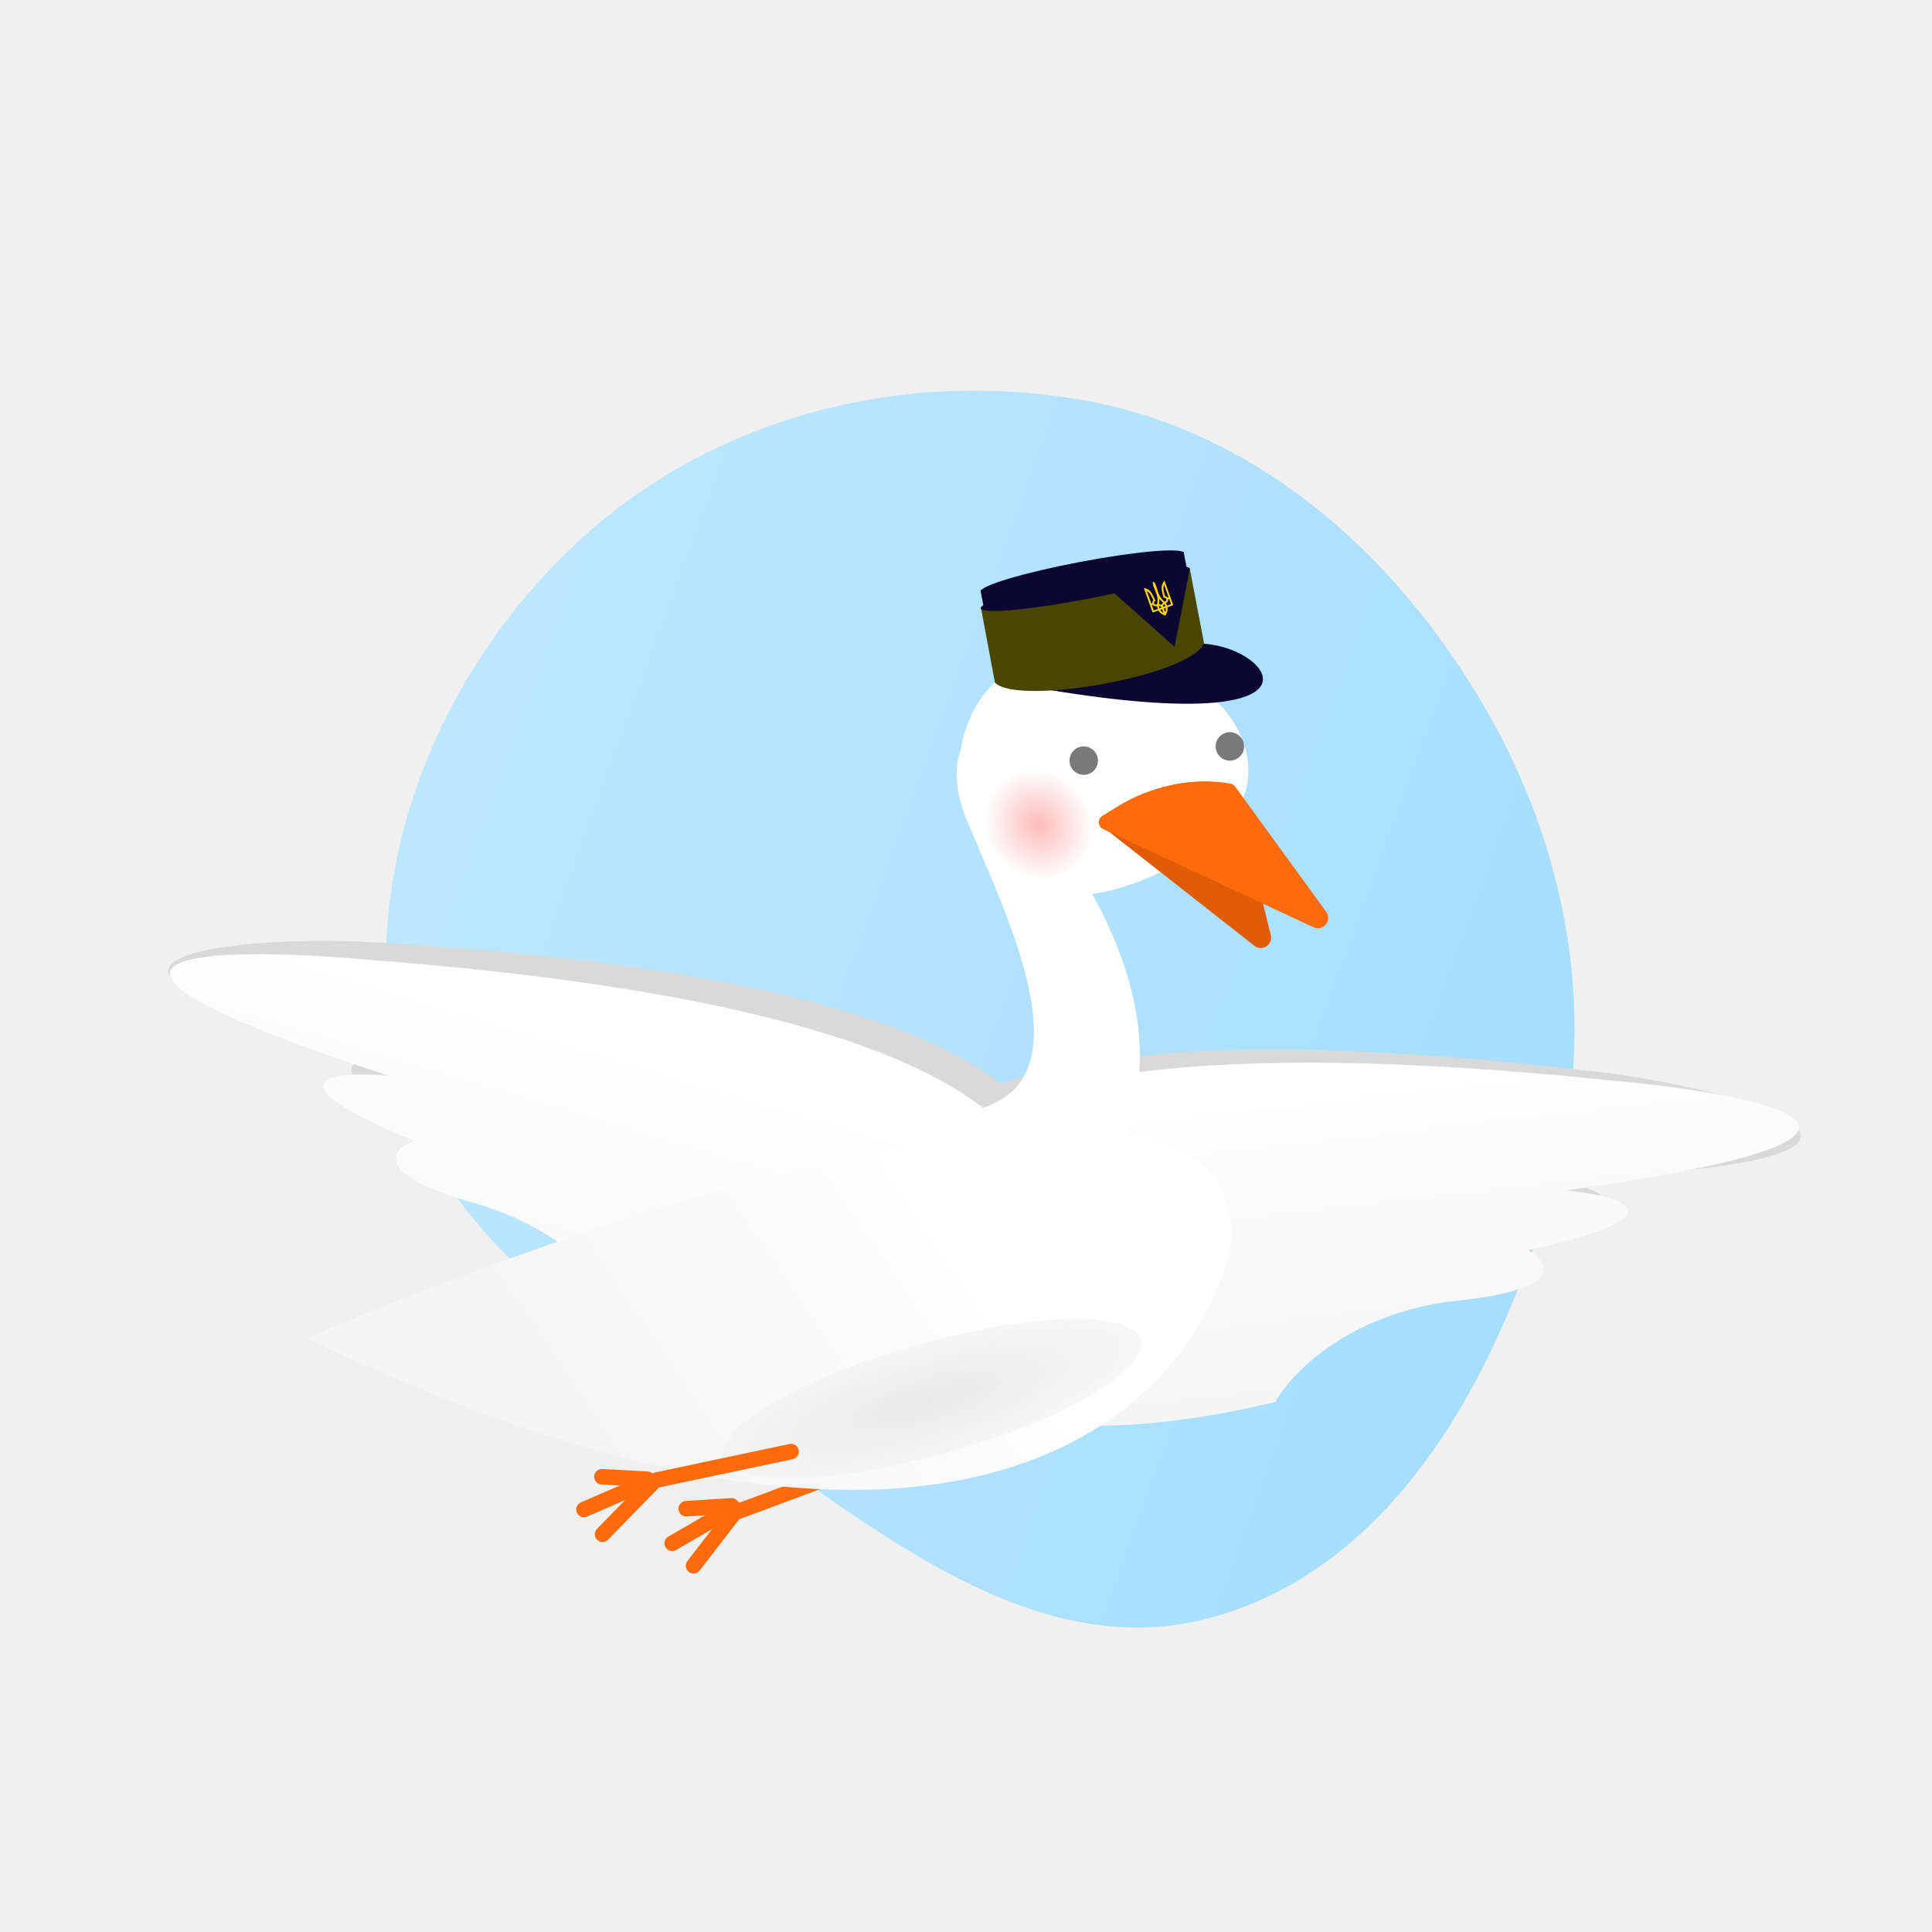
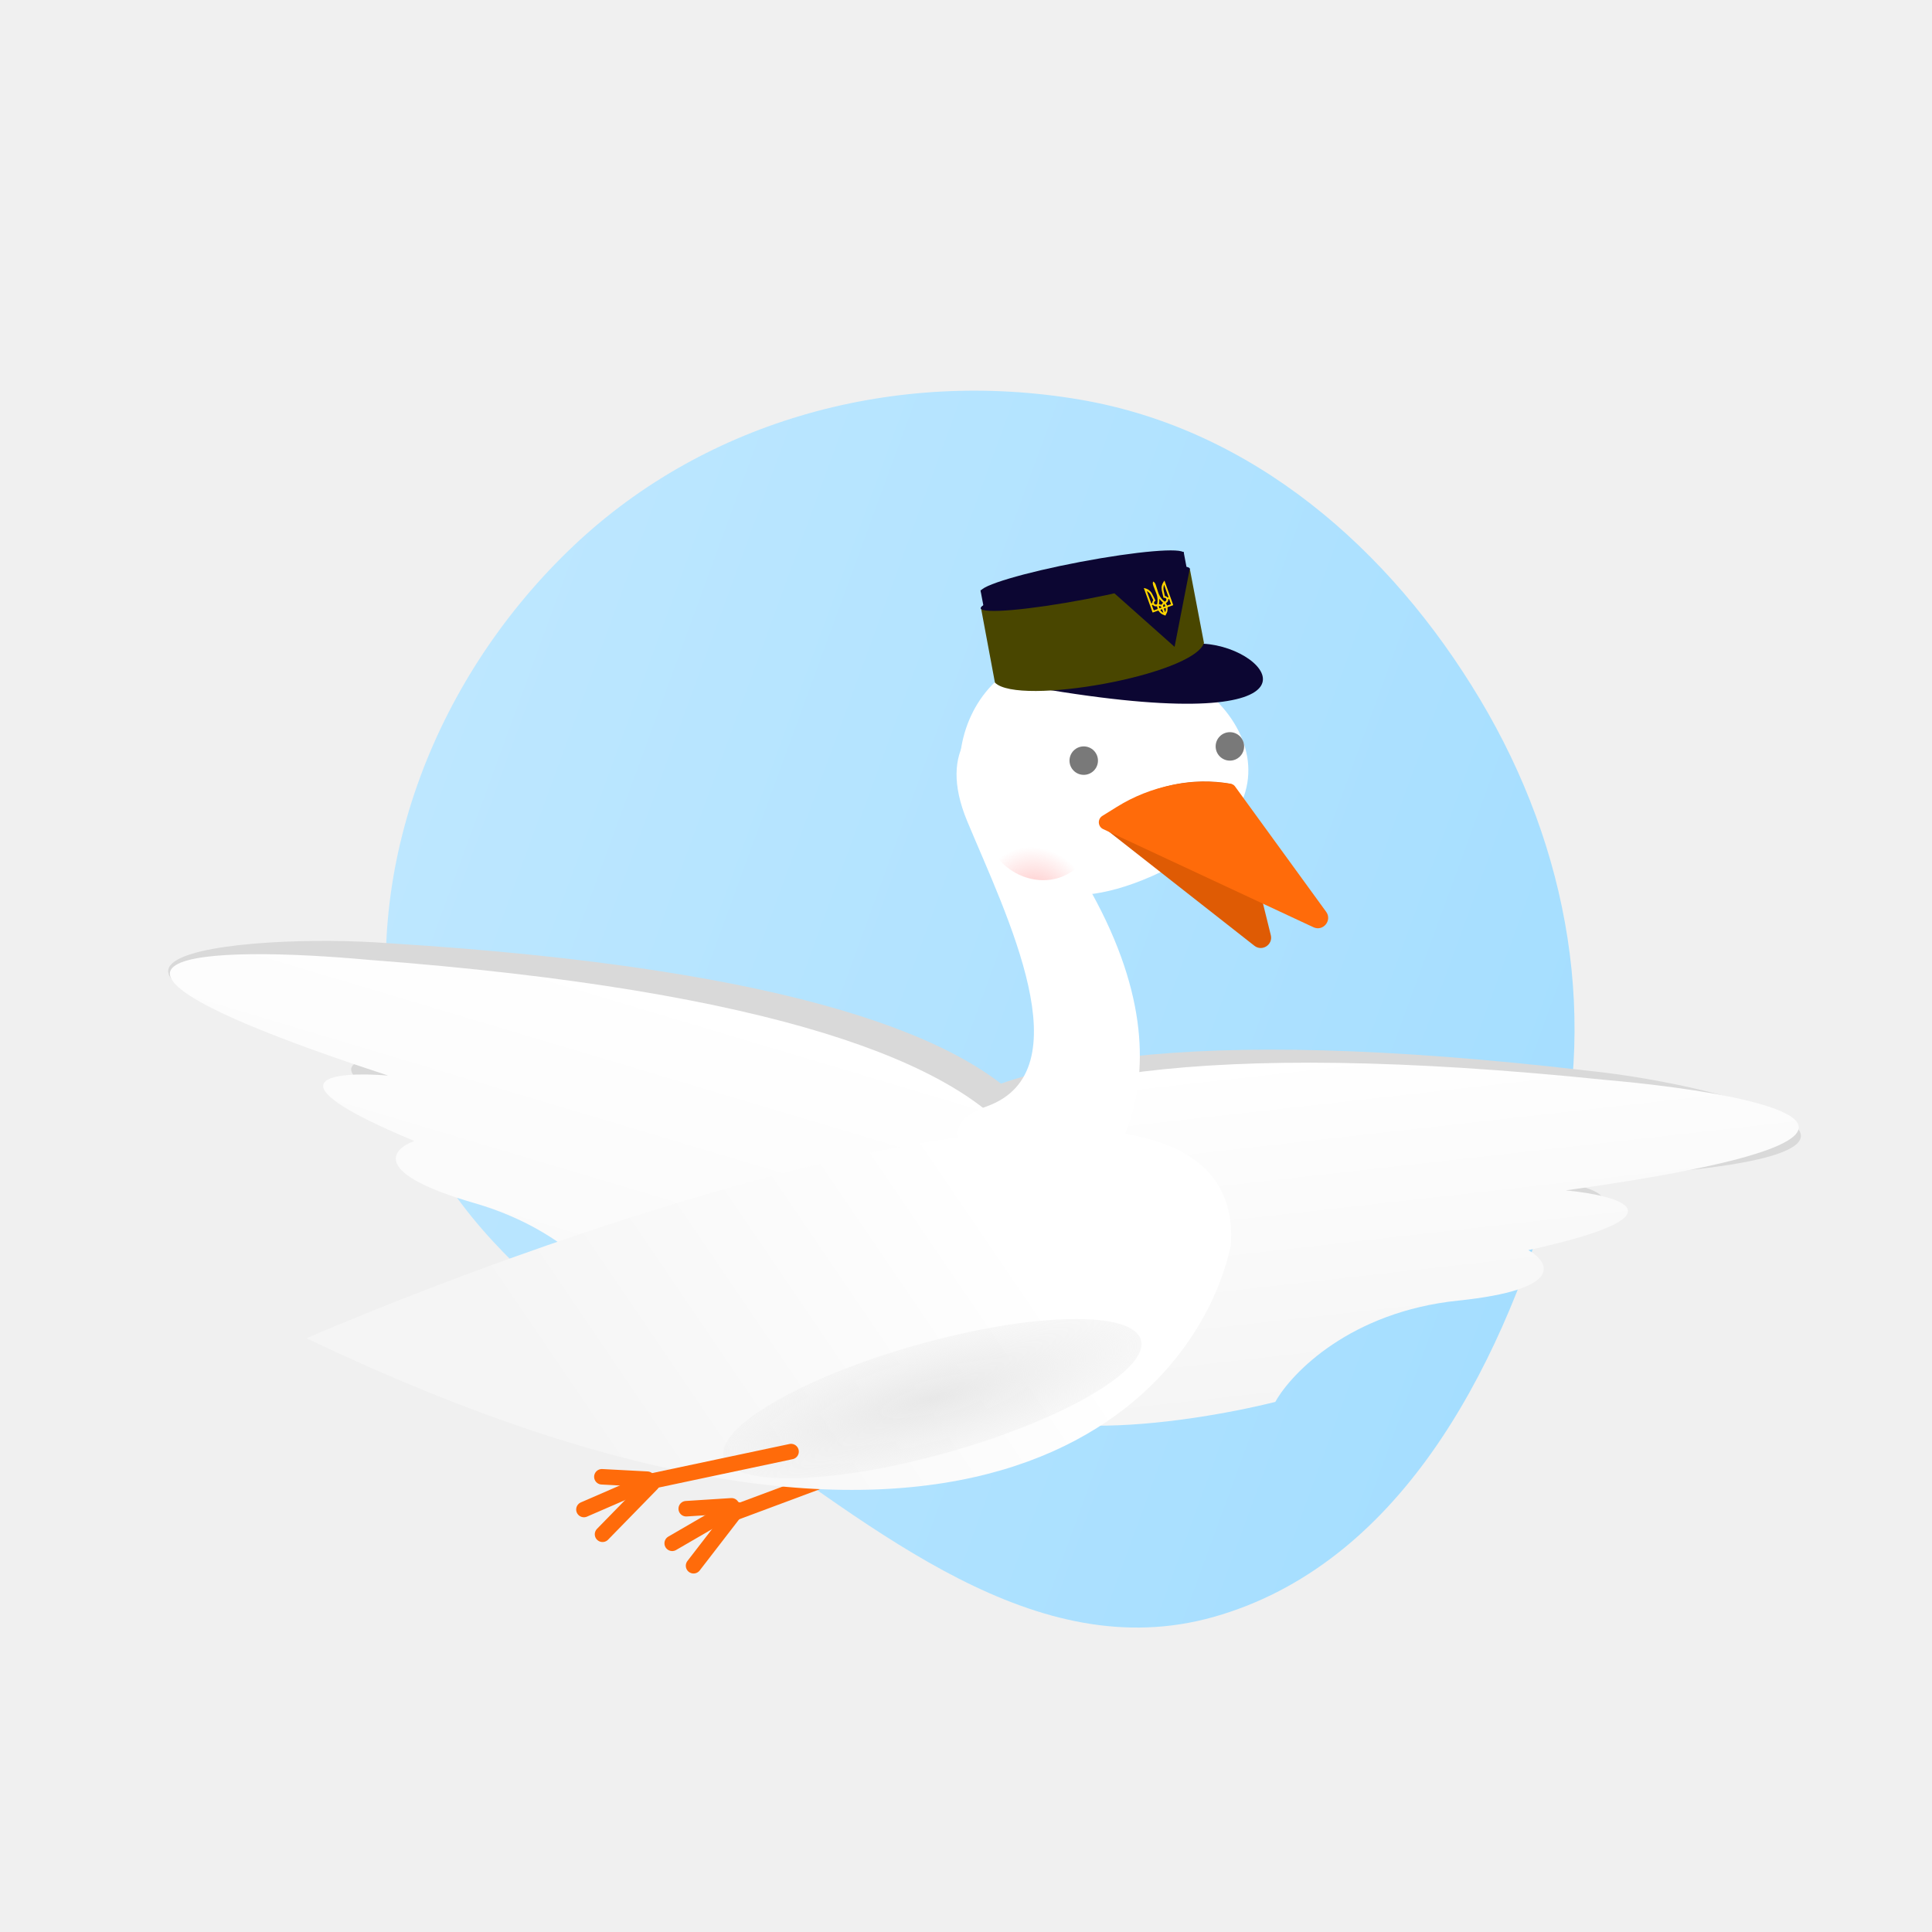
<svg xmlns="http://www.w3.org/2000/svg" width="374" height="374" viewBox="0 0 374 374" fill="none">
-   <path fill-rule="evenodd" clip-rule="evenodd" d="M300.389 230.287C290.073 265.816 270.521 302.968 234.938 313.01C200.462 322.739 169.4 295.929 139.941 275.565C112.092 256.315 81.728 236.577 76.049 203.178C69.958 167.359 84.662 130.621 111.048 105.641C137.018 81.055 173.736 71.37 208.966 77.344C242.458 83.023 269.078 106.225 286.514 135.394C303.763 164.251 309.77 197.981 300.389 230.287Z" fill="url(#paint0_linear_79818_476)" />
+   <path fill-rule="evenodd" clip-rule="evenodd" d="M300.389 230.287C290.073 265.816 270.521 302.968 234.938 313.01C200.462 322.739 169.4 295.929 139.941 275.565C112.092 256.315 81.728 236.577 76.049 203.178C69.958 167.359 84.662 130.621 111.048 105.641C137.018 81.055 173.736 71.37 208.966 77.344C242.458 83.023 269.078 106.225 286.514 135.394C303.763 164.251 309.77 197.981 300.389 230.287Z" fill="url(#paint0_linear_104_278)" />
  <path d="M307.065 207.233C151.633 189.156 160.683 236.143 184.637 261.896C187.338 277.196 224.033 272.514 242.042 268.26C245.298 262.709 256.937 251.133 277.447 249.242C297.957 247.352 295.144 242.099 291.173 239.709C321.908 233.309 308.98 229.453 298.674 228.325C387.813 225.132 336.275 210.17 307.065 207.233Z" fill="#D9D9D9" />
-   <path d="M310.967 209.068C152.488 192.742 163.193 240.001 188.355 265.671C191.59 281.062 228.716 275.893 246.875 271.385C250.004 265.749 261.455 253.937 282.23 251.78C303.004 249.624 299.977 244.363 295.867 242.002C326.883 235.175 313.626 231.445 303.12 230.434C380.839 219.591 340.734 211.672 310.967 209.068Z" fill="url(#paint1_linear_79818_476)" />
-   <path d="M168.577 283.003L142.306 292.801" stroke="#FF6B0A" stroke-width="3" stroke-linecap="round" />
+   <path d="M310.967 209.068C152.488 192.742 163.193 240.001 188.355 265.671C191.59 281.062 228.716 275.893 246.875 271.385C250.004 265.749 261.455 253.937 282.23 251.78C303.004 249.624 299.977 244.363 295.867 242.002C326.883 235.175 313.626 231.445 303.12 230.434C380.839 219.591 340.734 211.672 310.967 209.068Z" fill="url(#paint1_linear_104_278)" />
+   <line x1="1.5" y1="-1.5" x2="29.539" y2="-1.5" transform="matrix(-0.93696 0.349437 0.349437 0.93696 170.507 283.884)" stroke="#FF6B0A" stroke-width="3" stroke-linecap="round" />
  <path d="M130.125 298.757L141.626 292.08" stroke="#FF6B0A" stroke-width="3" stroke-linecap="round" />
  <path d="M132.839 292.06L141.612 291.498" stroke="#FF6B0A" stroke-width="3" stroke-linecap="round" />
  <path d="M134.26 303.099L142.634 292.242" stroke="#FF6B0A" stroke-width="3" stroke-linecap="round" />
  <path d="M75.722 182.623C231.9 192.359 214.671 237.001 186.535 258.104C181.167 272.684 145.881 261.577 128.91 254.202C126.688 248.161 117.283 234.707 97.433 229.214C77.582 223.721 81.281 219.05 85.612 217.401C56.496 205.658 69.903 204.153 80.246 204.868C-6.918 185.939 46.454 180.341 75.722 182.623Z" fill="#D9D9D9" />
-   <path d="M71.187 185.793C230.052 197.792 211.148 242.407 181.837 263.215C175.927 277.79 140.303 266.128 123.23 258.476C121.149 252.374 111.97 238.721 91.906 232.92C71.842 227.118 75.753 222.477 80.216 220.881C50.899 208.668 64.607 207.345 75.126 208.21C0.556 183.775 41.429 183.084 71.187 185.793Z" fill="url(#paint2_linear_79818_476)" />
-   <path d="M238.278 241.027C231.559 272.359 186.361 319.826 59.324 259.046C120.253 233.042 241.344 193.033 238.278 241.027Z" fill="url(#paint3_linear_79818_476)" />
+   <path d="M71.187 185.793C230.052 197.792 211.148 242.407 181.837 263.215C175.927 277.79 140.303 266.128 123.23 258.476C121.149 252.374 111.97 238.721 91.906 232.92C71.842 227.118 75.753 222.477 80.216 220.881C50.899 208.668 64.607 207.345 75.126 208.21C0.556 183.775 41.429 183.084 71.187 185.793Z" fill="url(#paint2_linear_104_278)" />
+   <path d="M238.278 241.027C231.559 272.359 186.361 319.826 59.324 259.046C120.253 233.042 241.344 193.033 238.278 241.027Z" fill="url(#paint3_linear_104_278)" />
  <path d="M187.249 159.004C181.204 144.494 189.768 138.852 194.806 137.844C198.585 140.363 212.036 145.401 205.386 145.401C198.736 145.401 200.6 154.47 202.363 159.004C235.01 203.137 215.966 227.773 206.142 234.575C194.806 230.041 175.914 219.612 191.028 214.171C209.92 207.369 194.806 177.141 187.249 159.004Z" fill="white" />
-   <path d="M140.126 282.109C141.745 287.863 161.133 287.442 183.43 281.169C205.727 274.896 222.49 265.147 220.872 259.393C219.253 253.639 199.865 254.06 177.568 260.333C155.271 266.606 138.508 276.355 140.126 282.109Z" fill="url(#paint4_radial_79818_476)" />
-   <path d="M153.136 281L125.706 286.812" stroke="#FF6B0A" stroke-width="3" stroke-linecap="round" />
+   <ellipse cx="180.499" cy="270.751" rx="10.822" ry="41.94" transform="rotate(74.2873 180.499 270.751)" fill="url(#paint4_radial_104_278)" />
+   <line x1="1.5" y1="-1.5" x2="29.539" y2="-1.5" transform="matrix(-0.978284 0.20727 0.20727 0.978284 154.914 282.157)" stroke="#FF6B0A" stroke-width="3" stroke-linecap="round" />
  <path d="M113.038 292.214L125.236 286.92" stroke="#FF6B0A" stroke-width="3" stroke-linecap="round" />
  <path d="M116.512 285.878L125.291 286.34" stroke="#FF6B0A" stroke-width="3" stroke-linecap="round" />
  <path d="M116.64 297.008L126.219 287.198" stroke="#FF6B0A" stroke-width="3" stroke-linecap="round" />
  <path d="M228.694 166.772C207.263 178.589 197.315 171.696 195.02 166.772C179.372 157.468 183.002 125.711 209.791 125.711C236.581 125.711 255.484 152 228.694 166.772Z" fill="white" />
  <path d="M214.013 158.101L217.425 155.904C223.554 151.957 230.941 150.457 238.123 151.701C238.529 151.772 238.855 152.075 238.954 152.475L246.005 181.031C246.461 182.877 244.325 184.258 242.829 183.084L213.906 160.396C213.143 159.798 213.198 158.626 214.013 158.101Z" fill="#DF5B04" />
  <path d="M213.404 157.938L216.201 156.198C222.795 152.097 230.649 150.519 238.315 151.754C238.615 151.803 238.883 151.968 239.062 152.213L256.719 176.507C257.934 178.178 256.127 180.369 254.256 179.496L213.558 160.507C212.505 160.015 212.417 158.551 213.404 157.938Z" fill="#FF6B0A" />
-   <path d="M238.082 147.243C236.561 147.243 235.328 146.01 235.328 144.489C235.328 142.968 236.561 141.735 238.082 141.735C239.603 141.735 240.836 142.968 240.836 144.489C240.836 146.01 239.603 147.243 238.082 147.243Z" fill="#797979" />
-   <path d="M209.791 149.997C208.27 149.997 207.037 148.764 207.037 147.243C207.037 145.722 208.27 144.489 209.791 144.489C211.312 144.489 212.545 145.722 212.545 147.243C212.545 148.764 211.312 149.997 209.791 149.997Z" fill="#797979" />
+   <circle r="2.754" transform="matrix(-1 0 0 1 238.082 144.489)" fill="#797979" />
+   <circle r="2.754" transform="matrix(-1 0 0 1 209.791 147.243)" fill="#797979" />
  <path d="M229.749 110.093L229.125 106.803L189.803 114.26L193.186 132.1L194.568 131.837L227.362 127.701L232.508 124.643L230.157 112.242L230.35 112.232L230.321 110.089L229.749 110.093Z" fill="#0C0632" />
-   <path d="M210.486 115.94C199.316 118.058 190.09 118.875 189.88 117.765C189.669 116.655 198.554 114.038 209.724 111.919C220.894 109.801 230.12 108.984 230.33 110.094C230.541 111.204 221.656 113.821 210.486 115.94Z" fill="#0C0632" />
+   <ellipse rx="20.586" ry="2.046" transform="matrix(-0.982491 0.186312 0.186312 0.982491 210.105 113.93)" fill="#0C0632" />
  <path d="M232.973 124.614C246.371 125.386 259.088 142.724 203.201 133.573L232.973 124.614Z" fill="#0C0632" />
  <path d="M233.066 124.469C230.981 130.674 197.172 136.754 192.602 132.142L189.921 117.796C195.884 118.602 206.491 113.22 215.663 114.793L227.378 125.216L230.322 110.089L233.066 124.469Z" fill="#494600" />
-   <path d="M209.898 112.792C199.041 114.85 190.07 115.619 189.86 114.509C189.649 113.399 198.279 110.83 209.135 108.772C219.991 106.713 228.963 105.944 229.173 107.054C229.384 108.164 220.754 110.733 209.898 112.792Z" fill="#0C0632" />
-   <path d="M210.194 115.995C199.185 118.083 190.09 118.875 189.879 117.765C189.669 116.655 198.423 114.063 209.432 111.975C220.441 109.887 229.536 109.095 229.746 110.205C229.957 111.315 221.203 113.908 210.194 115.995Z" fill="#0C0632" />
+   <ellipse rx="20.007" ry="2.046" transform="matrix(-0.982491 0.186312 0.186312 0.982491 209.516 110.782)" fill="#0C0632" />
+   <ellipse rx="20.289" ry="2.046" transform="matrix(-0.982491 0.186312 0.186312 0.982491 209.813 113.985)" fill="#0C0632" />
  <path d="M225.427 112.39C225.368 112.466 225.317 112.525 225.276 112.589C224.927 113.112 224.787 113.622 224.889 114.236C224.932 114.496 225.006 114.754 225.065 115.008C225.119 115.233 225.171 115.454 225.22 115.68C225.232 115.739 225.248 115.76 225.316 115.745C225.457 115.708 225.597 115.73 225.7 115.842C225.794 115.939 225.814 116.059 225.776 116.181C225.739 116.307 225.645 116.386 225.526 116.433C225.465 116.455 225.416 116.445 225.364 116.4C224.959 116.067 224.646 115.664 224.411 115.198C224.218 114.811 224.105 114.395 223.978 113.989C223.904 113.758 223.821 113.526 223.756 113.292C223.712 113.145 223.659 113.01 223.573 112.883C223.486 112.756 223.376 112.651 223.234 112.571C223.168 112.717 223.145 112.869 223.167 113.019C223.19 113.16 223.232 113.303 223.276 113.436C223.323 113.582 223.391 113.72 223.445 113.859C223.591 114.227 223.74 114.593 223.873 114.966C224.092 115.587 224.142 116.224 224.015 116.87C224 116.957 223.951 116.997 223.872 117.016C223.673 117.069 223.475 116.973 223.41 116.793C223.35 116.625 223.444 116.42 223.631 116.344C223.698 116.315 223.693 116.29 223.665 116.237C223.524 115.958 223.386 115.673 223.249 115.392C223.09 115.074 222.951 114.75 222.702 114.486C222.373 114.139 222.009 113.958 221.539 113.851C221.505 113.845 221.471 113.839 221.422 113.83C221.435 113.866 221.443 113.89 221.452 113.914C222.007 115.462 222.538 116.947 223.093 118.496C223.125 118.584 223.125 118.584 223.209 118.554C223.527 118.44 223.85 118.325 224.168 118.211C224.224 118.191 224.254 118.198 224.286 118.25C224.531 118.641 224.874 118.915 225.319 119.054C225.412 119.084 225.502 119.133 225.593 119.172C225.7 118.899 225.902 118.664 225.968 118.365C226.021 118.12 226.046 117.872 226.007 117.624C226 117.568 226.019 117.543 226.067 117.526C226.393 117.409 226.716 117.294 227.042 117.177C227.098 117.157 227.118 117.136 227.095 117.072C226.537 115.515 226.001 114.018 225.444 112.461C225.449 112.45 225.443 112.434 225.427 112.39ZM225.328 113.23C225.338 113.231 225.35 113.227 225.359 113.228C225.369 113.256 225.379 113.284 225.389 113.312C225.657 114.06 225.904 114.749 226.172 115.497C226.216 115.621 226.216 115.621 226.088 115.667C226.039 115.685 226.011 115.681 225.981 115.637C225.88 115.507 225.743 115.429 225.585 115.405C225.517 115.393 225.496 115.36 225.484 115.301C225.421 115.012 225.361 114.717 225.286 114.432C225.211 114.134 225.198 113.895 225.253 113.591C225.272 113.467 225.304 113.351 225.328 113.23ZM222.014 114.43C222.022 114.427 222.025 114.422 222.033 114.419C222.068 114.442 222.104 114.466 222.136 114.491C222.379 114.674 222.575 114.816 222.717 115.086C222.894 115.429 223.064 115.775 223.237 116.119C223.262 116.164 223.262 116.201 223.223 116.246C223.118 116.37 223.06 116.512 223.06 116.679C223.061 116.756 223.022 116.788 222.91 116.805C222.841 116.816 222.848 116.76 222.835 116.724C222.563 115.963 222.312 115.263 222.038 114.498C222.026 114.476 222.017 114.452 222.014 114.43ZM225.7 116.741C225.718 116.73 225.741 116.717 225.766 116.699C226 116.552 226.153 116.357 226.14 116.068C226.139 116.028 226.15 116.006 226.188 115.997C226.216 115.987 226.244 115.977 226.272 115.967C226.312 115.952 226.334 115.963 226.349 116.003C226.456 116.303 226.565 116.607 226.668 116.909C226.674 116.925 226.655 116.972 226.639 116.978C226.423 117.06 226.201 117.139 225.982 117.213C225.966 117.219 225.924 117.202 225.914 117.188C225.844 117.042 225.773 116.895 225.7 116.741ZM223.976 117.358C224.017 117.524 224.052 117.683 224.091 117.845C224.103 117.891 224.071 117.902 224.039 117.914C223.833 117.987 223.63 118.055 223.427 118.133C223.362 118.156 223.333 118.139 223.316 118.078C223.224 117.808 223.124 117.541 223.026 117.269C222.982 117.145 222.982 117.145 223.107 117.101C223.143 117.088 223.175 117.076 223.203 117.116C223.36 117.326 223.579 117.392 223.829 117.379C223.882 117.374 223.931 117.361 223.976 117.358ZM224.426 115.924C224.649 116.192 224.869 116.451 225.142 116.669C225.048 116.798 224.96 116.92 224.866 117.039C224.854 117.057 224.811 117.064 224.787 117.059C224.659 117.032 224.537 116.995 224.409 116.968C224.37 116.96 224.354 116.943 224.362 116.899C224.423 116.602 224.429 116.302 224.42 115.998C224.425 115.974 224.425 115.947 224.426 115.924ZM225.643 117.687C225.734 117.889 225.661 118.385 225.547 118.484C225.542 118.482 225.536 118.479 225.536 118.479C225.462 118.271 225.383 118.064 225.314 117.859C225.308 117.843 225.328 117.809 225.343 117.799C225.44 117.755 225.542 117.723 225.643 117.687ZM225.212 118.614C225.003 118.575 224.648 118.219 224.619 118.049C224.707 118.017 224.804 117.983 224.893 117.951C224.945 117.932 224.968 117.947 224.985 117.995C225.046 118.163 225.106 118.331 225.166 118.499C225.183 118.533 225.196 118.57 225.212 118.614ZM225.389 117.421C225.337 117.44 225.282 117.464 225.226 117.475C225.21 117.481 225.167 117.46 225.166 117.447C225.127 117.262 225.186 117.069 225.341 116.969C225.374 116.948 225.397 116.949 225.418 116.982C225.473 117.084 225.523 117.188 225.58 117.294C225.598 117.333 225.58 117.357 225.543 117.37C225.494 117.384 225.441 117.402 225.389 117.421ZM224.648 117.687C224.6 117.704 224.555 117.72 224.507 117.737C224.46 117.758 224.425 117.748 224.414 117.693C224.39 117.589 224.367 117.485 224.347 117.379C224.338 117.328 224.358 117.307 224.412 117.306C224.58 117.295 224.776 117.41 224.836 117.565C224.842 117.581 224.824 117.619 224.809 117.629C224.754 117.653 224.7 117.668 224.648 117.687Z" fill="#FFD500" />
-   <path d="M208.263 168.11C203.963 171.767 197.241 170.927 193.248 166.233C189.256 161.539 189.506 154.769 193.806 151.111C198.107 147.454 204.829 148.294 208.822 152.988C212.814 157.682 212.564 164.452 208.263 168.11Z" fill="url(#paint5_radial_79818_476)" />
+   <ellipse rx="10.222" ry="11.157" transform="matrix(-0.761754 0.647867 0.647867 0.761754 201.035 159.611)" fill="url(#paint5_radial_104_278)" />
  <defs>
-     <linearGradient id="paint0_linear_79818_476" x1="301.374" y1="229.162" x2="81.921" y2="148.838" gradientUnits="userSpaceOnUse">
+     <linearGradient id="paint0_linear_104_278" x1="301.374" y1="229.162" x2="81.921" y2="148.838" gradientUnits="userSpaceOnUse">
      <stop stop-color="#A5DEFF" />
      <stop offset="1" stop-color="#BDE7FF" />
    </linearGradient>
-     <linearGradient id="paint1_linear_79818_476" x1="252.066" y1="203.949" x2="259.673" y2="271.347" gradientUnits="userSpaceOnUse">
+     <linearGradient id="paint1_linear_104_278" x1="252.066" y1="203.949" x2="259.673" y2="271.347" gradientUnits="userSpaceOnUse">
      <stop stop-color="white" />
      <stop offset="1" stop-color="#F5F5F5" />
    </linearGradient>
-     <linearGradient id="paint2_linear_79818_476" x1="130.063" y1="191.186" x2="110.641" y2="256.172" gradientUnits="userSpaceOnUse">
+     <linearGradient id="paint2_linear_104_278" x1="130.063" y1="191.186" x2="110.641" y2="256.172" gradientUnits="userSpaceOnUse">
      <stop stop-color="white" />
      <stop offset="1" stop-color="#F9F9F9" />
    </linearGradient>
-     <linearGradient id="paint3_linear_79818_476" x1="186.299" y1="225.293" x2="111.066" y2="276.421" gradientUnits="userSpaceOnUse">
+     <linearGradient id="paint3_linear_104_278" x1="186.299" y1="225.293" x2="111.066" y2="276.421" gradientUnits="userSpaceOnUse">
      <stop stop-color="white" />
      <stop offset="1" stop-color="#F5F5F5" />
    </linearGradient>
-     <radialGradient id="paint4_radial_79818_476" cx="0" cy="0" r="1" gradientUnits="userSpaceOnUse" gradientTransform="translate(180.499 270.751) rotate(164.287) scale(41.9399 10.8225)">
+     <radialGradient id="paint4_radial_104_278" cx="0" cy="0" r="1" gradientUnits="userSpaceOnUse" gradientTransform="translate(180.499 270.751) rotate(90) scale(41.9399 10.8225)">
      <stop stop-color="#E8E8E8" />
      <stop offset="1" stop-color="#EFEFEF" stop-opacity="0.5" />
    </radialGradient>
-     <radialGradient id="paint5_radial_79818_476" cx="0" cy="0" r="1" gradientUnits="userSpaceOnUse" gradientTransform="translate(201.035 159.611) rotate(49.619) scale(11.1574 10.2219)">
+     <radialGradient id="paint5_radial_104_278" cx="0" cy="0" r="1" gradientUnits="userSpaceOnUse" gradientTransform="translate(10.2219 11.1574) rotate(90) scale(11.1574 10.2219)">
      <stop stop-color="#FFBBBB" />
      <stop offset="1" stop-color="#FFBBBB" stop-opacity="0" />
    </radialGradient>
  </defs>
</svg>
